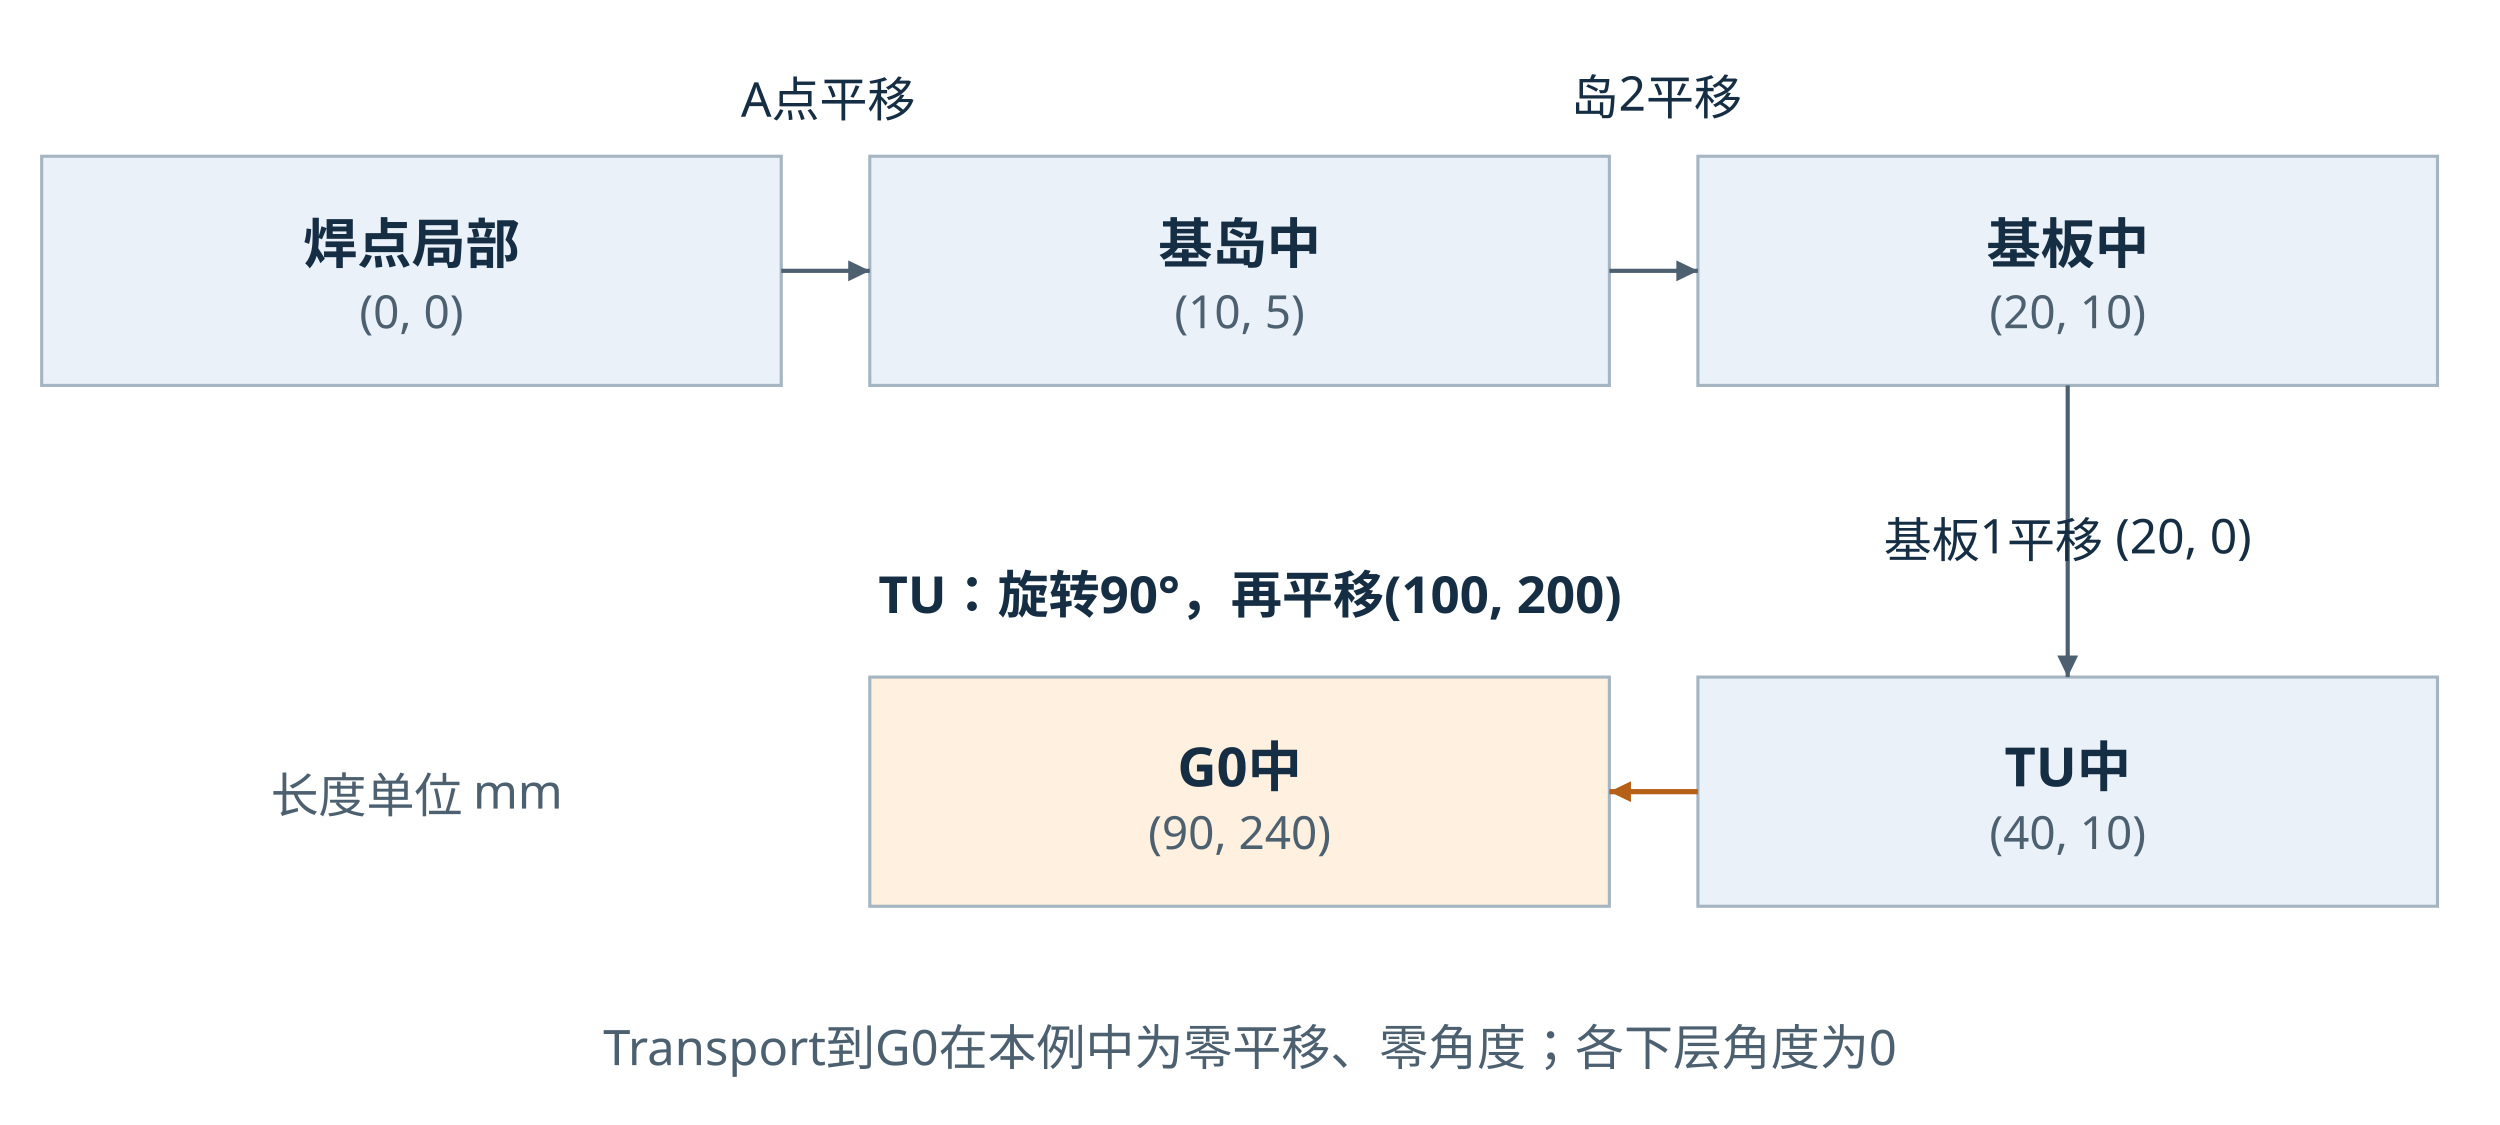
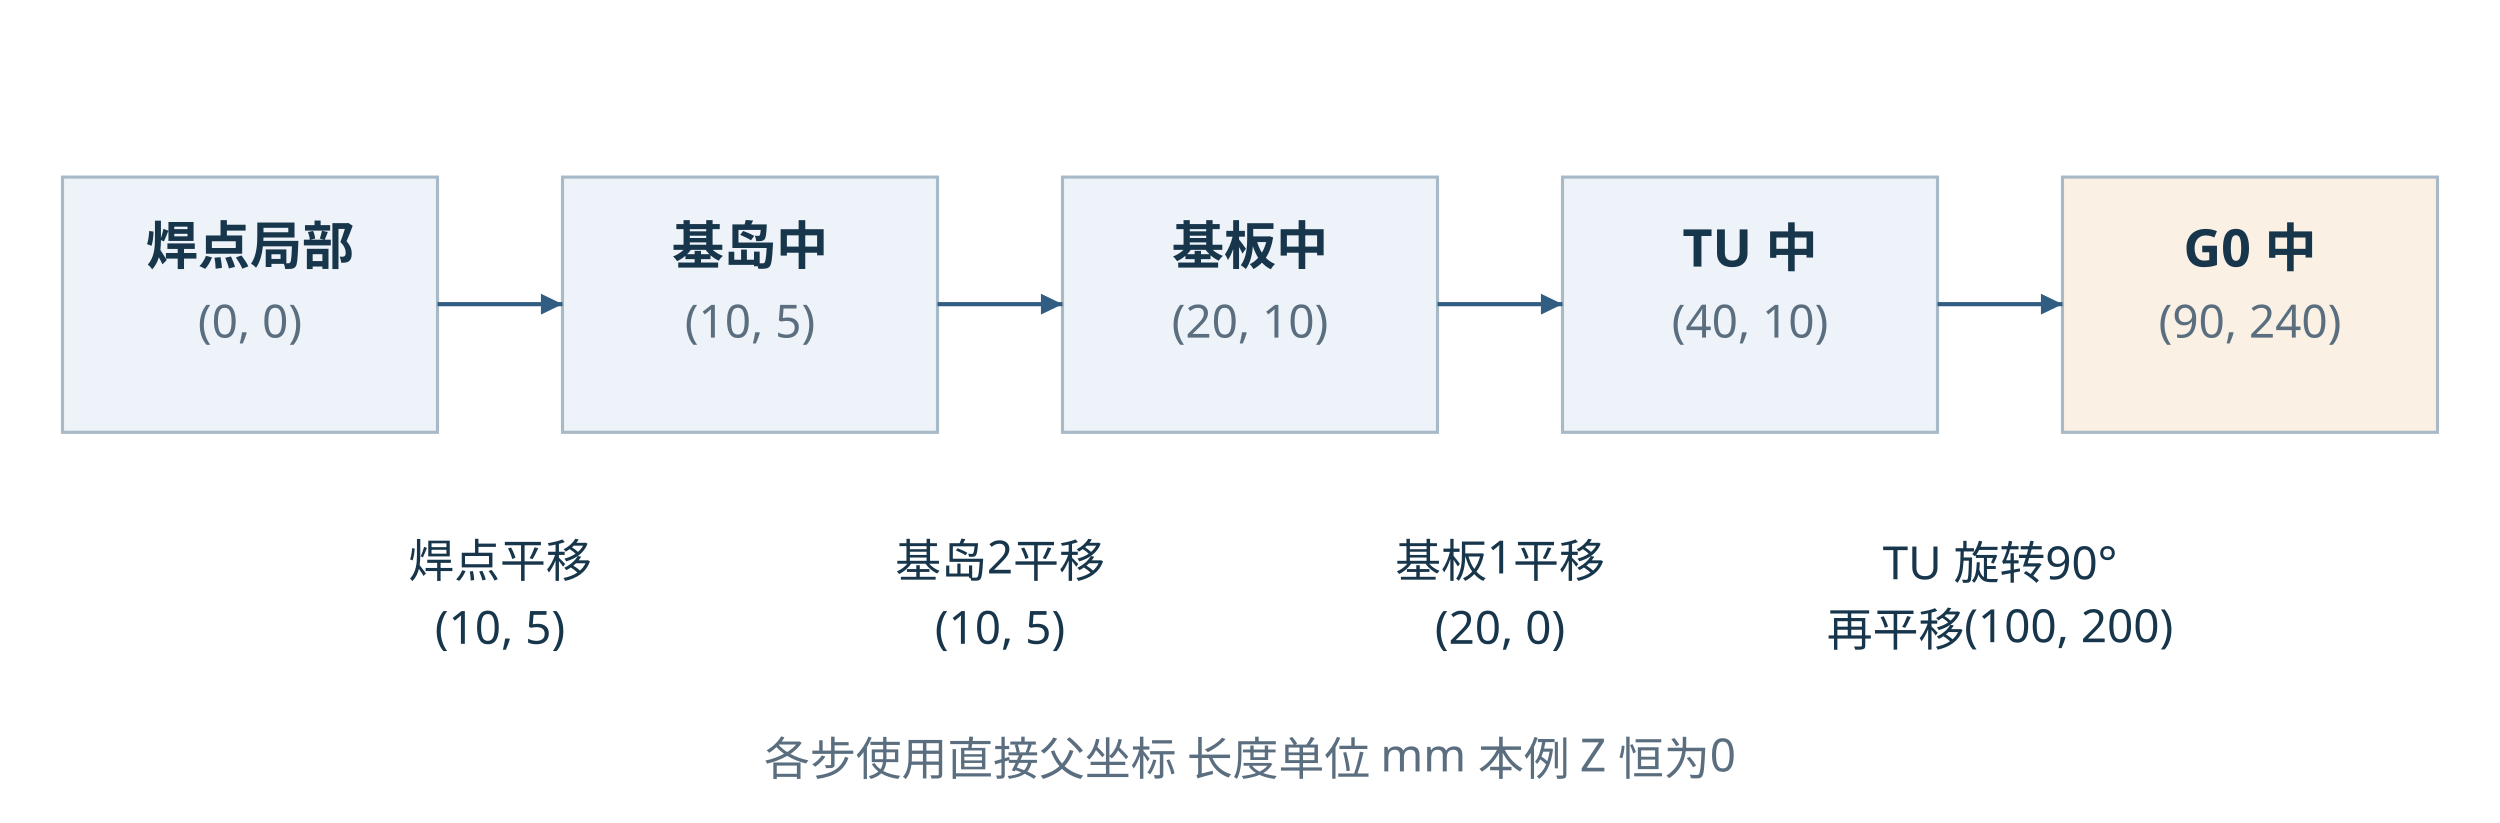
- <svg xmlns="http://www.w3.org/2000/svg" width="2400" height="1080" viewBox="0 0 2400 1080">
+ <svg xmlns="http://www.w3.org/2000/svg" width="2400" height="790" viewBox="0 0 2400 790">
  <rect width="100%" height="100%" fill="white" />
-   <rect x="40" y="150" width="710" height="220" fill="#eaf1f9" stroke="#a5b5c1" stroke-width="3" />
-   <text x="395.0" y="230.0" fill="#162e43" font-family="Microsoft YaHei" font-size="52" font-weight="700" text-anchor="middle" dominant-baseline="central">焊点局部</text>
-   <text x="395.0" y="298.0" fill="#4d6070" font-family="Microsoft YaHei" font-size="44" font-weight="400" text-anchor="middle" dominant-baseline="central">(0, 0)</text>
-   <rect x="835" y="150" width="710" height="220" fill="#eaf1f9" stroke="#a5b5c1" stroke-width="3" />
-   <text x="1190.0" y="230.0" fill="#162e43" font-family="Microsoft YaHei" font-size="52" font-weight="700" text-anchor="middle" dominant-baseline="central">基岛中</text>
-   <text x="1190.0" y="298.0" fill="#4d6070" font-family="Microsoft YaHei" font-size="44" font-weight="400" text-anchor="middle" dominant-baseline="central">(10, 5)</text>
-   <rect x="1630" y="150" width="710" height="220" fill="#eaf1f9" stroke="#a5b5c1" stroke-width="3" />
-   <text x="1985.0" y="230.0" fill="#162e43" font-family="Microsoft YaHei" font-size="52" font-weight="700" text-anchor="middle" dominant-baseline="central">基板中</text>
-   <text x="1985.0" y="298.0" fill="#4d6070" font-family="Microsoft YaHei" font-size="44" font-weight="400" text-anchor="middle" dominant-baseline="central">(20, 10)</text>
-   <rect x="1630" y="650" width="710" height="220" fill="#eaf1f9" stroke="#a5b5c1" stroke-width="3" />
-   <text x="1985.0" y="730.0" fill="#162e43" font-family="Microsoft YaHei" font-size="52" font-weight="700" text-anchor="middle" dominant-baseline="central">TU中</text>
-   <text x="1985.0" y="798.0" fill="#4d6070" font-family="Microsoft YaHei" font-size="44" font-weight="400" text-anchor="middle" dominant-baseline="central">(40, 10)</text>
-   <rect x="835" y="650" width="710" height="220" fill="#fff0df" stroke="#a5b5c1" stroke-width="3" />
-   <text x="1190.0" y="730.0" fill="#162e43" font-family="Microsoft YaHei" font-size="52" font-weight="700" text-anchor="middle" dominant-baseline="central">G0中</text>
-   <text x="1190.0" y="798.0" fill="#4d6070" font-family="Microsoft YaHei" font-size="44" font-weight="400" text-anchor="middle" dominant-baseline="central">(90, 240)</text>
-   <polyline points="750,260 835,260" fill="none" stroke="#4d6070" stroke-width="4" />
-   <polygon points="835,260 814.29,270.004 814.29,249.996" fill="#4d6070" />
-   <text x="795" y="90" fill="#162e43" font-family="Microsoft YaHei" font-size="46" font-weight="400" text-anchor="middle" dominant-baseline="central">A点平移</text>
-   <polyline points="1545,260 1630,260" fill="none" stroke="#4d6070" stroke-width="4" />
-   <polygon points="1630,260 1609.29,270.004 1609.29,249.996" fill="#4d6070" />
-   <text x="1590" y="90" fill="#162e43" font-family="Microsoft YaHei" font-size="46" font-weight="400" text-anchor="middle" dominant-baseline="central">岛2平移</text>
-   <polyline points="1985,370 1985,650" fill="none" stroke="#4d6070" stroke-width="4" />
-   <polygon points="1985,650 1974.996,629.29 1995.004,629.29" fill="#4d6070" />
-   <text x="1985" y="515" fill="#162e43" font-family="Microsoft YaHei" font-size="46" font-weight="400" text-anchor="middle" dominant-baseline="central">基板1平移 (20, 0)</text>
-   <polyline points="1630,760 1545,760" fill="none" stroke="#b65f17" stroke-width="5" />
-   <polygon points="1545,760 1565.71,749.996 1565.71,770.004" fill="#b65f17" />
-   <text x="1200" y="565" fill="#162e43" font-family="Microsoft YaHei" font-size="49" font-weight="700" text-anchor="middle" dominant-baseline="central">TU：旋转90°，再平移(100, 200)</text>
-   <text x="400" y="760" fill="#4d6070" font-family="Microsoft YaHei" font-size="46" font-weight="400" text-anchor="middle" dominant-baseline="central">长度单位 mm</text>
-   <text x="1200" y="1000" fill="#4d6070" font-family="Microsoft YaHei" font-size="47" font-weight="400" text-anchor="middle" dominant-baseline="central">Transport到G0在本例中为零平移、零角度；各下层角度为0</text>
+   <rect x="60" y="170" width="360" height="245" fill="#edf3f8" stroke="#a8bac7" stroke-width="3" />
+   <text x="240.0" y="232" fill="#18364b" font-family="Microsoft YaHei" font-size="50" font-weight="700" text-anchor="middle" dominant-baseline="central">焊点局部</text>
+   <text x="240.0" y="307" fill="#5a6e7f" font-family="Microsoft YaHei" font-size="44" font-weight="400" text-anchor="middle" dominant-baseline="central">(0, 0)</text>
+   <rect x="540" y="170" width="360" height="245" fill="#edf3f8" stroke="#a8bac7" stroke-width="3" />
+   <text x="720.0" y="232" fill="#18364b" font-family="Microsoft YaHei" font-size="50" font-weight="700" text-anchor="middle" dominant-baseline="central">基岛中</text>
+   <text x="720.0" y="307" fill="#5a6e7f" font-family="Microsoft YaHei" font-size="44" font-weight="400" text-anchor="middle" dominant-baseline="central">(10, 5)</text>
+   <rect x="1020" y="170" width="360" height="245" fill="#edf3f8" stroke="#a8bac7" stroke-width="3" />
+   <text x="1200.0" y="232" fill="#18364b" font-family="Microsoft YaHei" font-size="50" font-weight="700" text-anchor="middle" dominant-baseline="central">基板中</text>
+   <text x="1200.0" y="307" fill="#5a6e7f" font-family="Microsoft YaHei" font-size="44" font-weight="400" text-anchor="middle" dominant-baseline="central">(20, 10)</text>
+   <rect x="1500" y="170" width="360" height="245" fill="#edf3f8" stroke="#a8bac7" stroke-width="3" />
+   <text x="1680.0" y="232" fill="#18364b" font-family="Microsoft YaHei" font-size="50" font-weight="700" text-anchor="middle" dominant-baseline="central">TU 中</text>
+   <text x="1680.0" y="307" fill="#5a6e7f" font-family="Microsoft YaHei" font-size="44" font-weight="400" text-anchor="middle" dominant-baseline="central">(40, 10)</text>
+   <rect x="1980" y="170" width="360" height="245" fill="#faf1e4" stroke="#a8bac7" stroke-width="3" />
+   <text x="2160.0" y="232" fill="#18364b" font-family="Microsoft YaHei" font-size="50" font-weight="700" text-anchor="middle" dominant-baseline="central">G0 中</text>
+   <text x="2160.0" y="307" fill="#5a6e7f" font-family="Microsoft YaHei" font-size="44" font-weight="400" text-anchor="middle" dominant-baseline="central">(90, 240)</text>
+   <polyline points="420,292 540,292" fill="none" stroke="#315d82" stroke-width="4" />
+   <polygon points="540,292 519.29,302.004 519.29,281.996" fill="#315d82" />
+   <polyline points="900,292 1020,292" fill="none" stroke="#315d82" stroke-width="4" />
+   <polygon points="1020,292 999.29,302.004 999.29,281.996" fill="#315d82" />
+   <polyline points="1380,292 1500,292" fill="none" stroke="#315d82" stroke-width="4" />
+   <polygon points="1500,292 1479.29,302.004 1479.29,281.996" fill="#315d82" />
+   <polyline points="1860,292 1980,292" fill="none" stroke="#315d82" stroke-width="4" />
+   <polygon points="1980,292 1959.29,302.004 1959.29,281.996" fill="#315d82" />
+   <text x="480" y="535" fill="#18364b" font-family="Microsoft YaHei" font-size="44" font-weight="400" text-anchor="middle" dominant-baseline="central">焊点平移</text>
+   <text x="480" y="601" fill="#18364b" font-family="Microsoft YaHei" font-size="44" font-weight="400" text-anchor="middle" dominant-baseline="central">(10, 5)</text>
+   <text x="960" y="535" fill="#18364b" font-family="Microsoft YaHei" font-size="44" font-weight="400" text-anchor="middle" dominant-baseline="central">基岛2平移</text>
+   <text x="960" y="601" fill="#18364b" font-family="Microsoft YaHei" font-size="44" font-weight="400" text-anchor="middle" dominant-baseline="central">(10, 5)</text>
+   <text x="1440" y="535" fill="#18364b" font-family="Microsoft YaHei" font-size="44" font-weight="400" text-anchor="middle" dominant-baseline="central">基板1平移</text>
+   <text x="1440" y="601" fill="#18364b" font-family="Microsoft YaHei" font-size="44" font-weight="400" text-anchor="middle" dominant-baseline="central">(20, 0)</text>
+   <text x="1920" y="535" fill="#18364b" font-family="Microsoft YaHei" font-size="44" font-weight="400" text-anchor="middle" dominant-baseline="central">TU 旋转90°</text>
+   <text x="1920" y="601" fill="#18364b" font-family="Microsoft YaHei" font-size="44" font-weight="400" text-anchor="middle" dominant-baseline="central">再平移(100, 200)</text>
+   <text x="1200" y="725" fill="#5a6e7f" font-family="Microsoft YaHei" font-size="44" font-weight="400" text-anchor="middle" dominant-baseline="central">各步使用直接父坐标   长度单位 mm   本例 Z 恒为0</text>
</svg>
